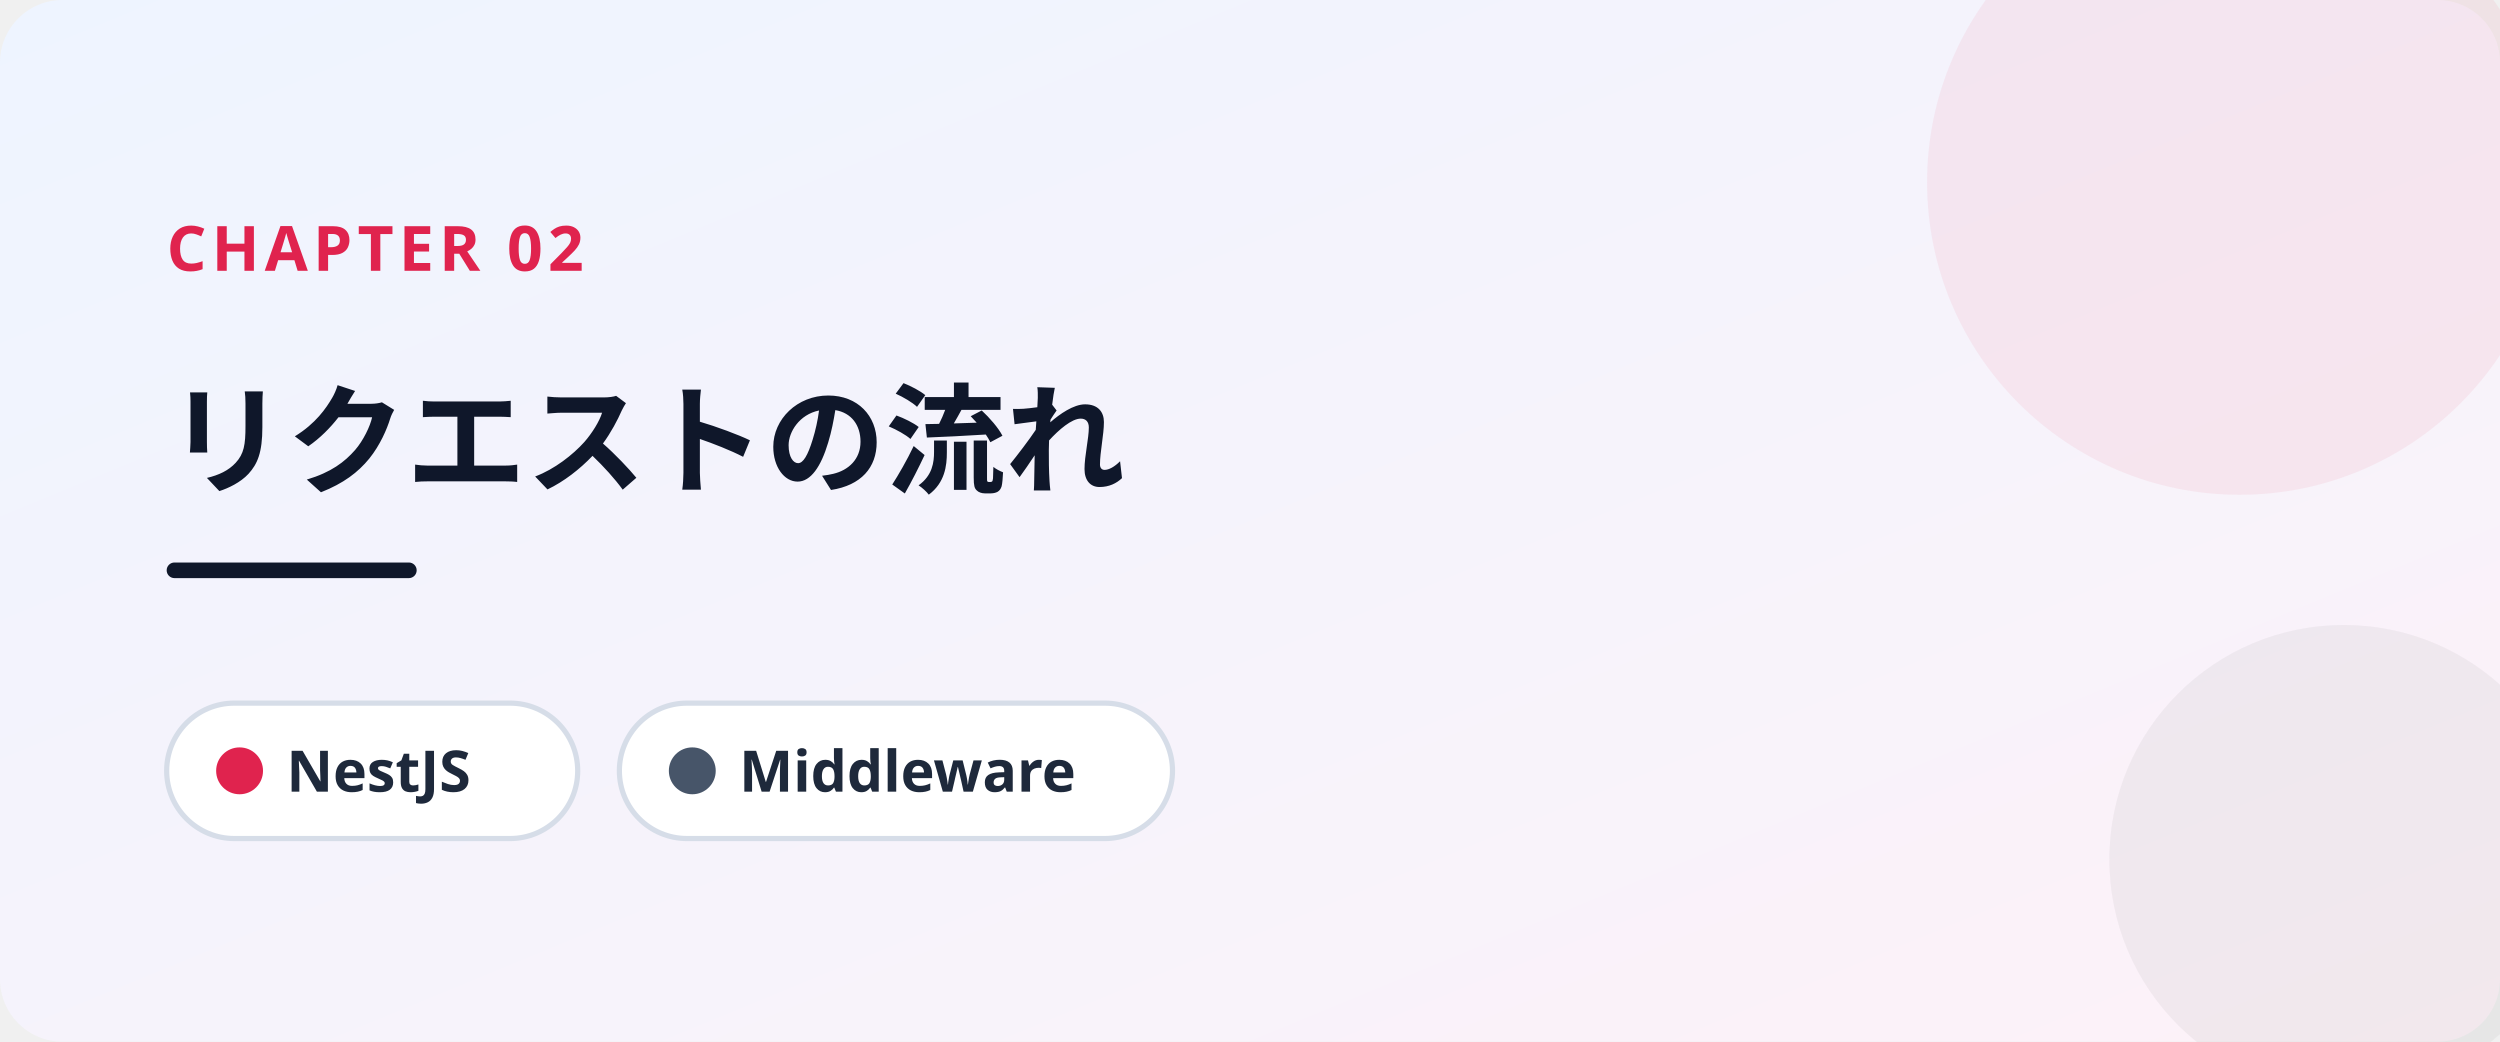
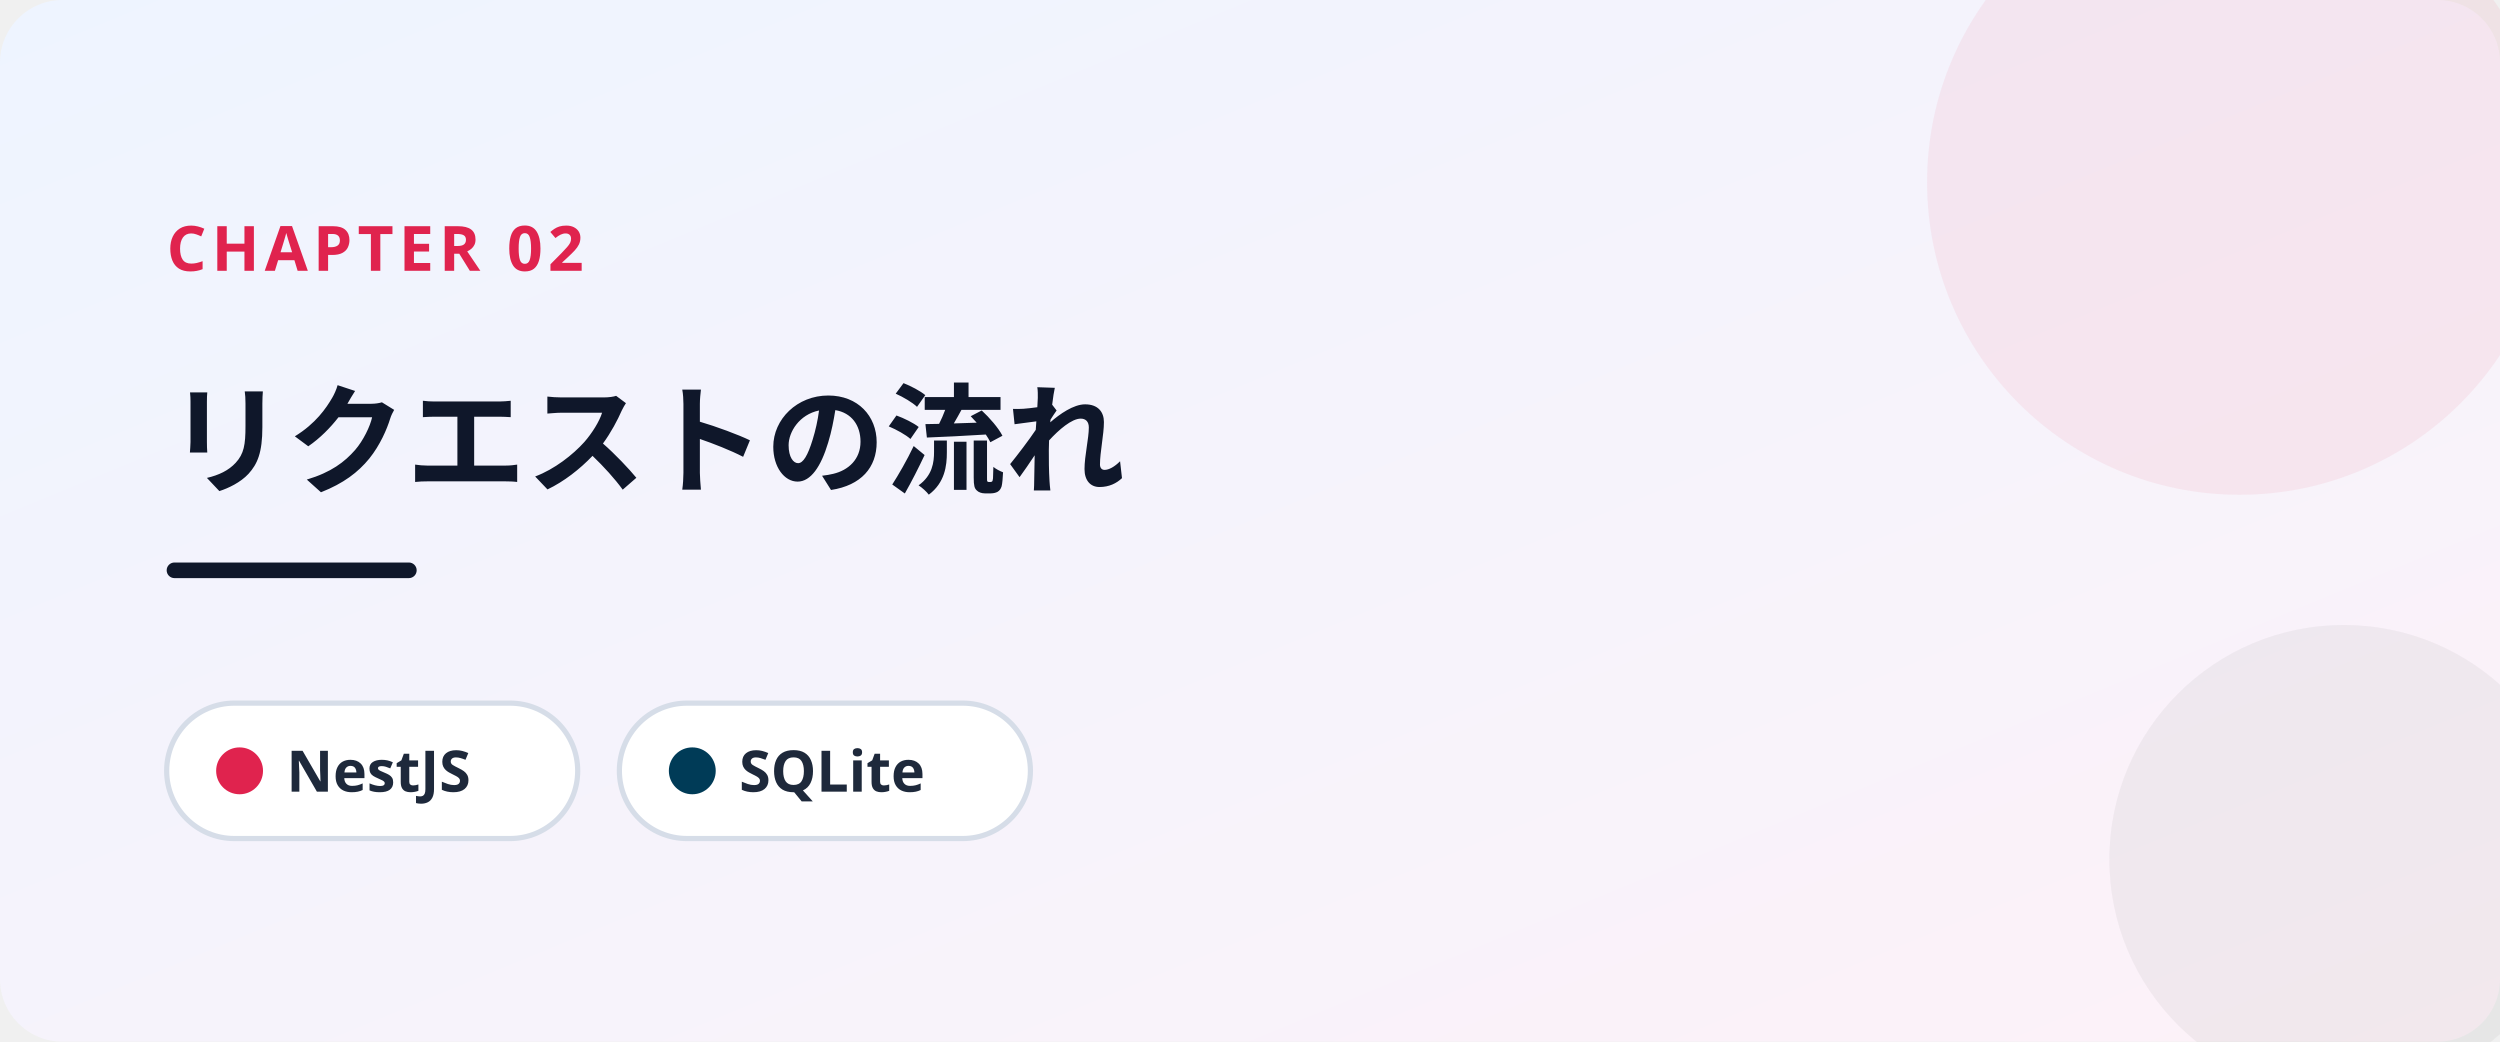
<svg xmlns="http://www.w3.org/2000/svg" viewBox="0 0 960 400" width="960" height="400" role="img" aria-label="02 章: リクエストの流れ">
  <defs>
    <linearGradient id="bg" x1="0" y1="0" x2="1" y2="1">
      <stop offset="0" stop-color="#eef4ff" />
      <stop offset="1" stop-color="#fdf2f8" />
    </linearGradient>
  </defs>
  <rect width="960" height="400" rx="24" fill="url(#bg)" />
  <circle cx="860" cy="70" r="120" fill="#e0234e" opacity="0.07" />
  <circle cx="900" cy="330" r="90" fill="#111111" opacity="0.05" />
  <text x="64" y="104" font-size="24" font-weight="700" fill="#e0234e" font-family="'Hiragino Sans','Noto Sans JP','Yu Gothic UI',system-ui,sans-serif" letter-spacing="2">CHAPTER 02</text>
  <text x="64" y="186" font-size="46" font-weight="800" fill="#0f172a" font-family="'Hiragino Sans','Noto Sans JP','Yu Gothic UI',system-ui,sans-serif">リクエストの流れ</text>
  <rect x="64" y="216" width="96" height="6" rx="3" fill="#0f172a" />
  <g transform="translate(64 270)">
    <rect width="157.84" height="52" rx="26" fill="#ffffff" stroke="#d6dde8" stroke-width="2" />
    <circle cx="28" cy="26" r="9" fill="#E0234E" />
    <text x="46" y="34" font-size="22" font-weight="600" fill="#1e293b" font-family="'Hiragino Sans','Noto Sans JP','Yu Gothic UI',system-ui,sans-serif">NestJS</text>
  </g>
  <g transform="translate(237.84 270)">
-     <rect width="212.4" height="52" rx="26" fill="#ffffff" stroke="#d6dde8" stroke-width="2" />
-     <circle cx="28" cy="26" r="9" fill="#475569" />
-     <text x="46" y="34" font-size="22" font-weight="600" fill="#1e293b" font-family="'Hiragino Sans','Noto Sans JP','Yu Gothic UI',system-ui,sans-serif">Middleware</text>
+     <rect width="157.84" height="52" rx="26" fill="#ffffff" stroke="#d6dde8" stroke-width="2" />
+     <circle cx="28" cy="26" r="9" fill="#003B57" />
+     <text x="46" y="34" font-size="22" font-weight="600" fill="#1e293b" font-family="'Hiragino Sans','Noto Sans JP','Yu Gothic UI',system-ui,sans-serif">SQLite</text>
  </g>
</svg>
